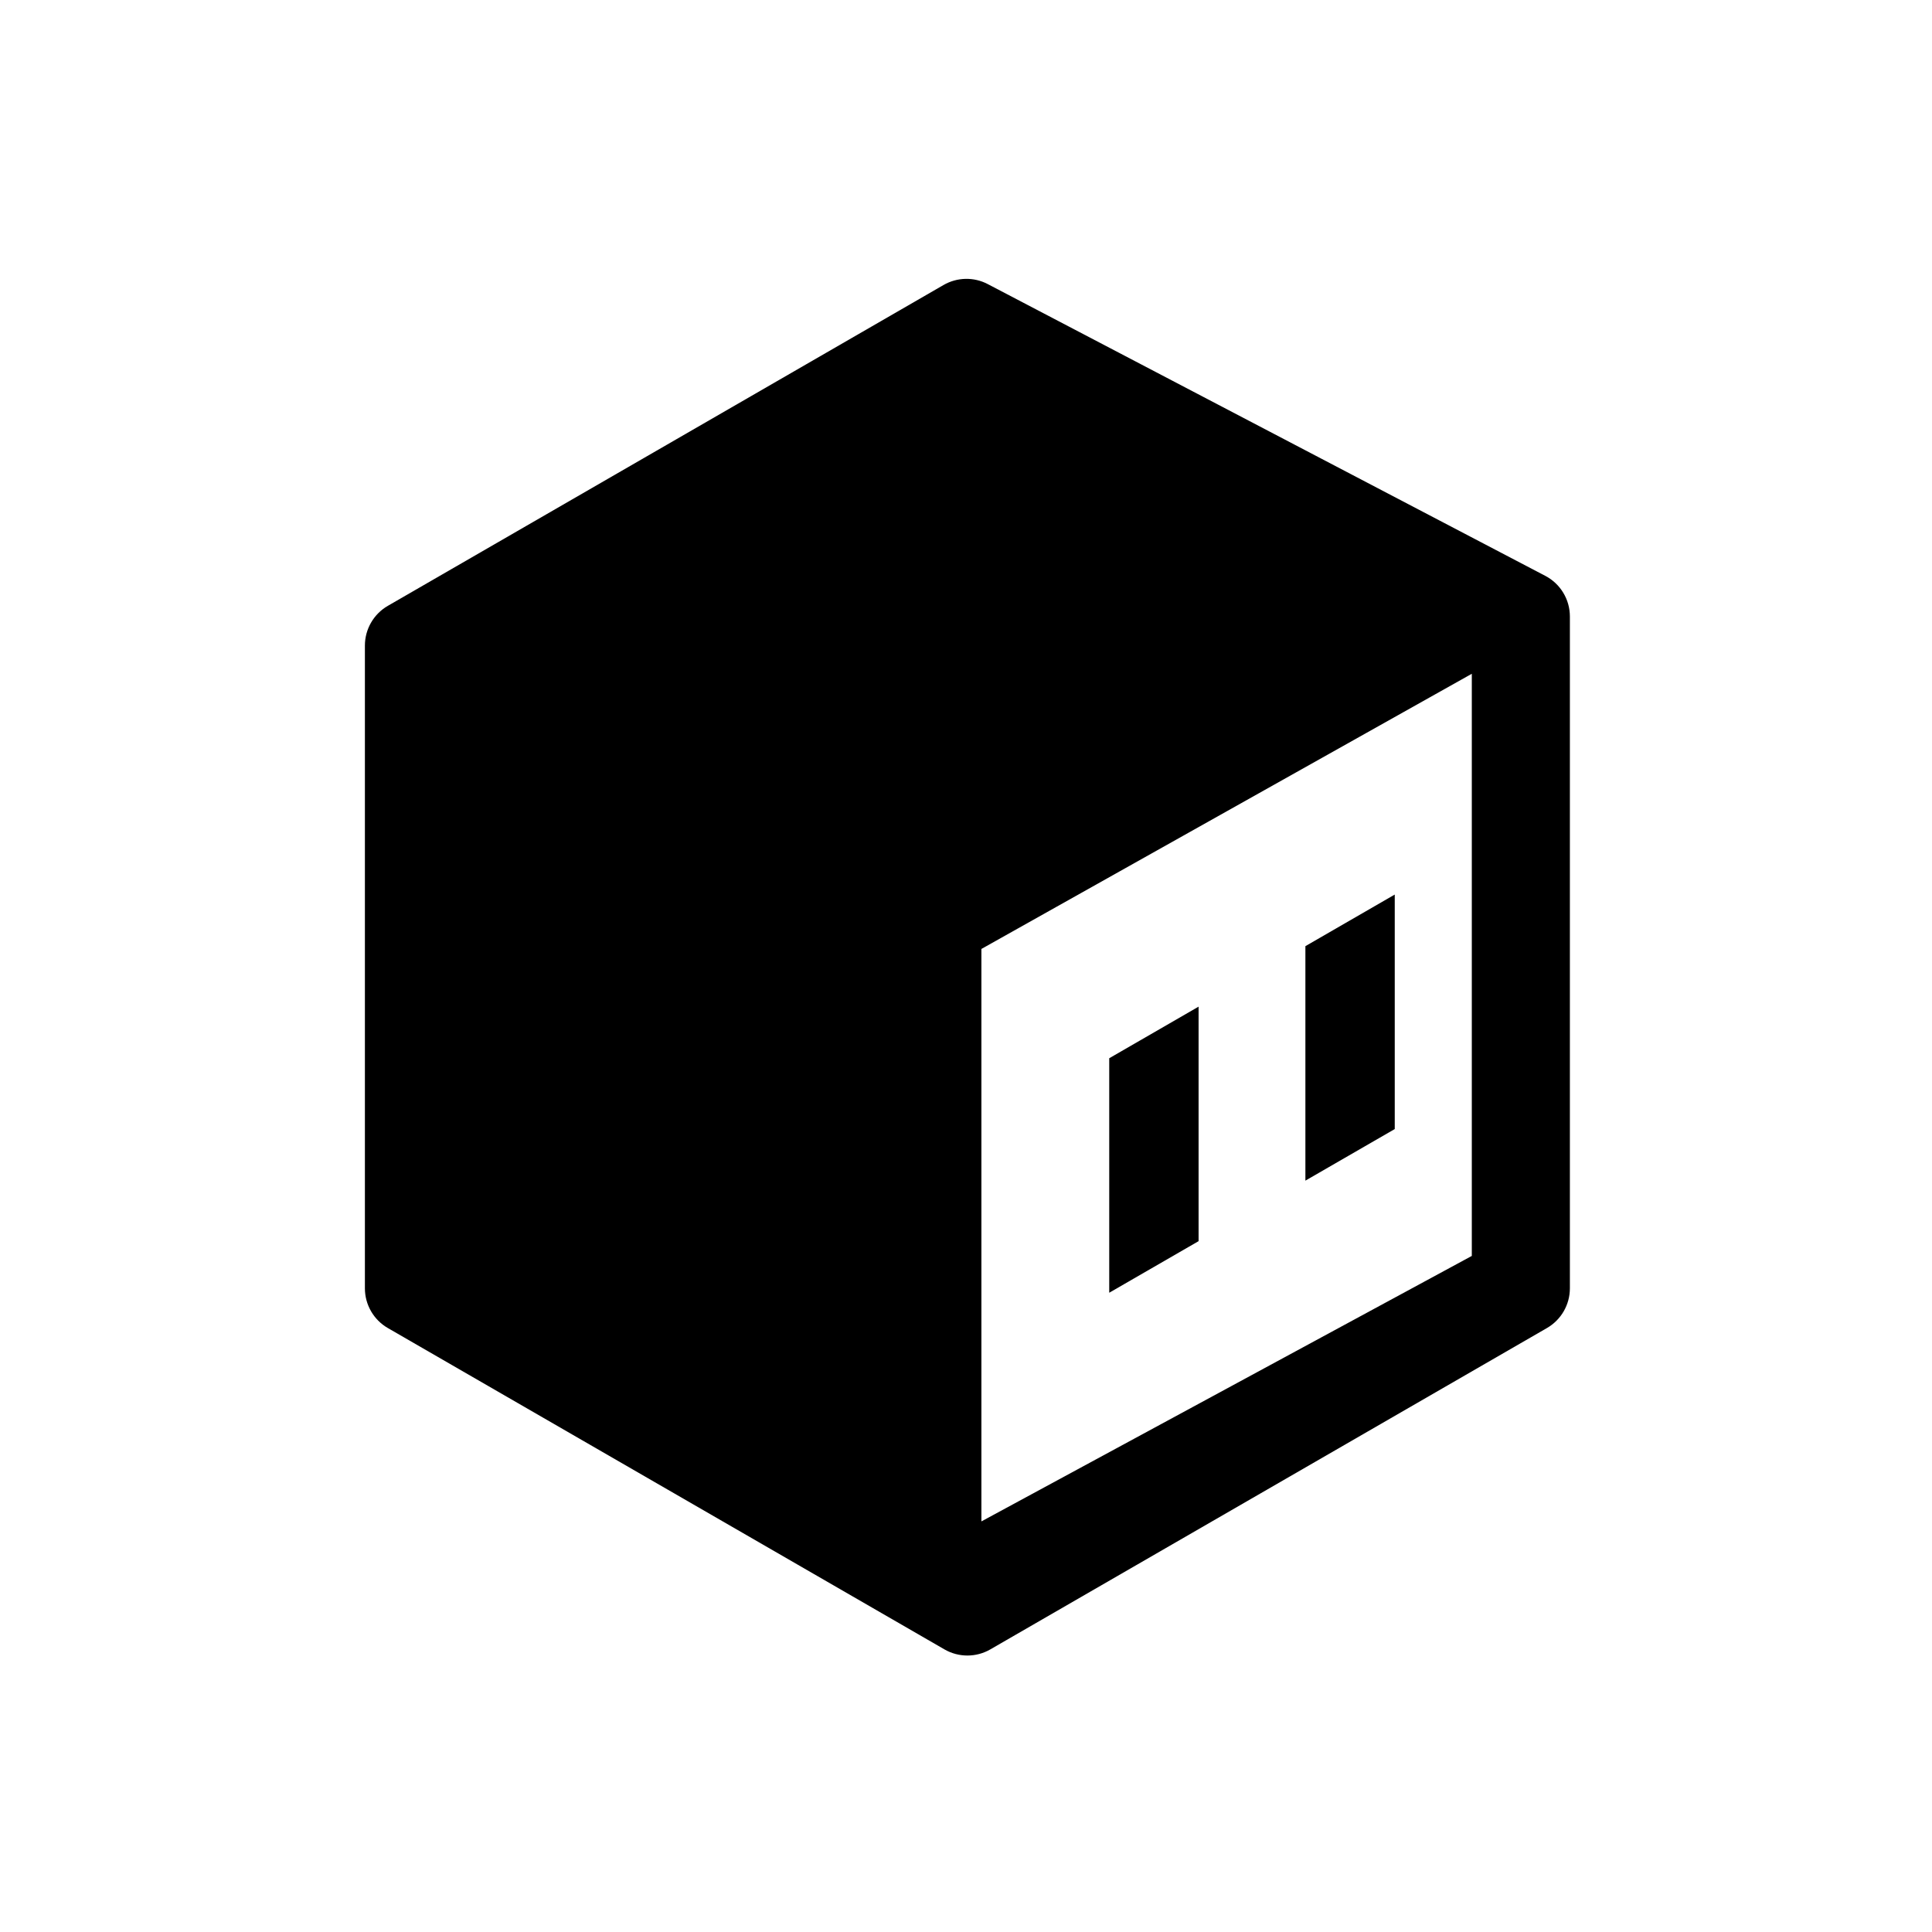
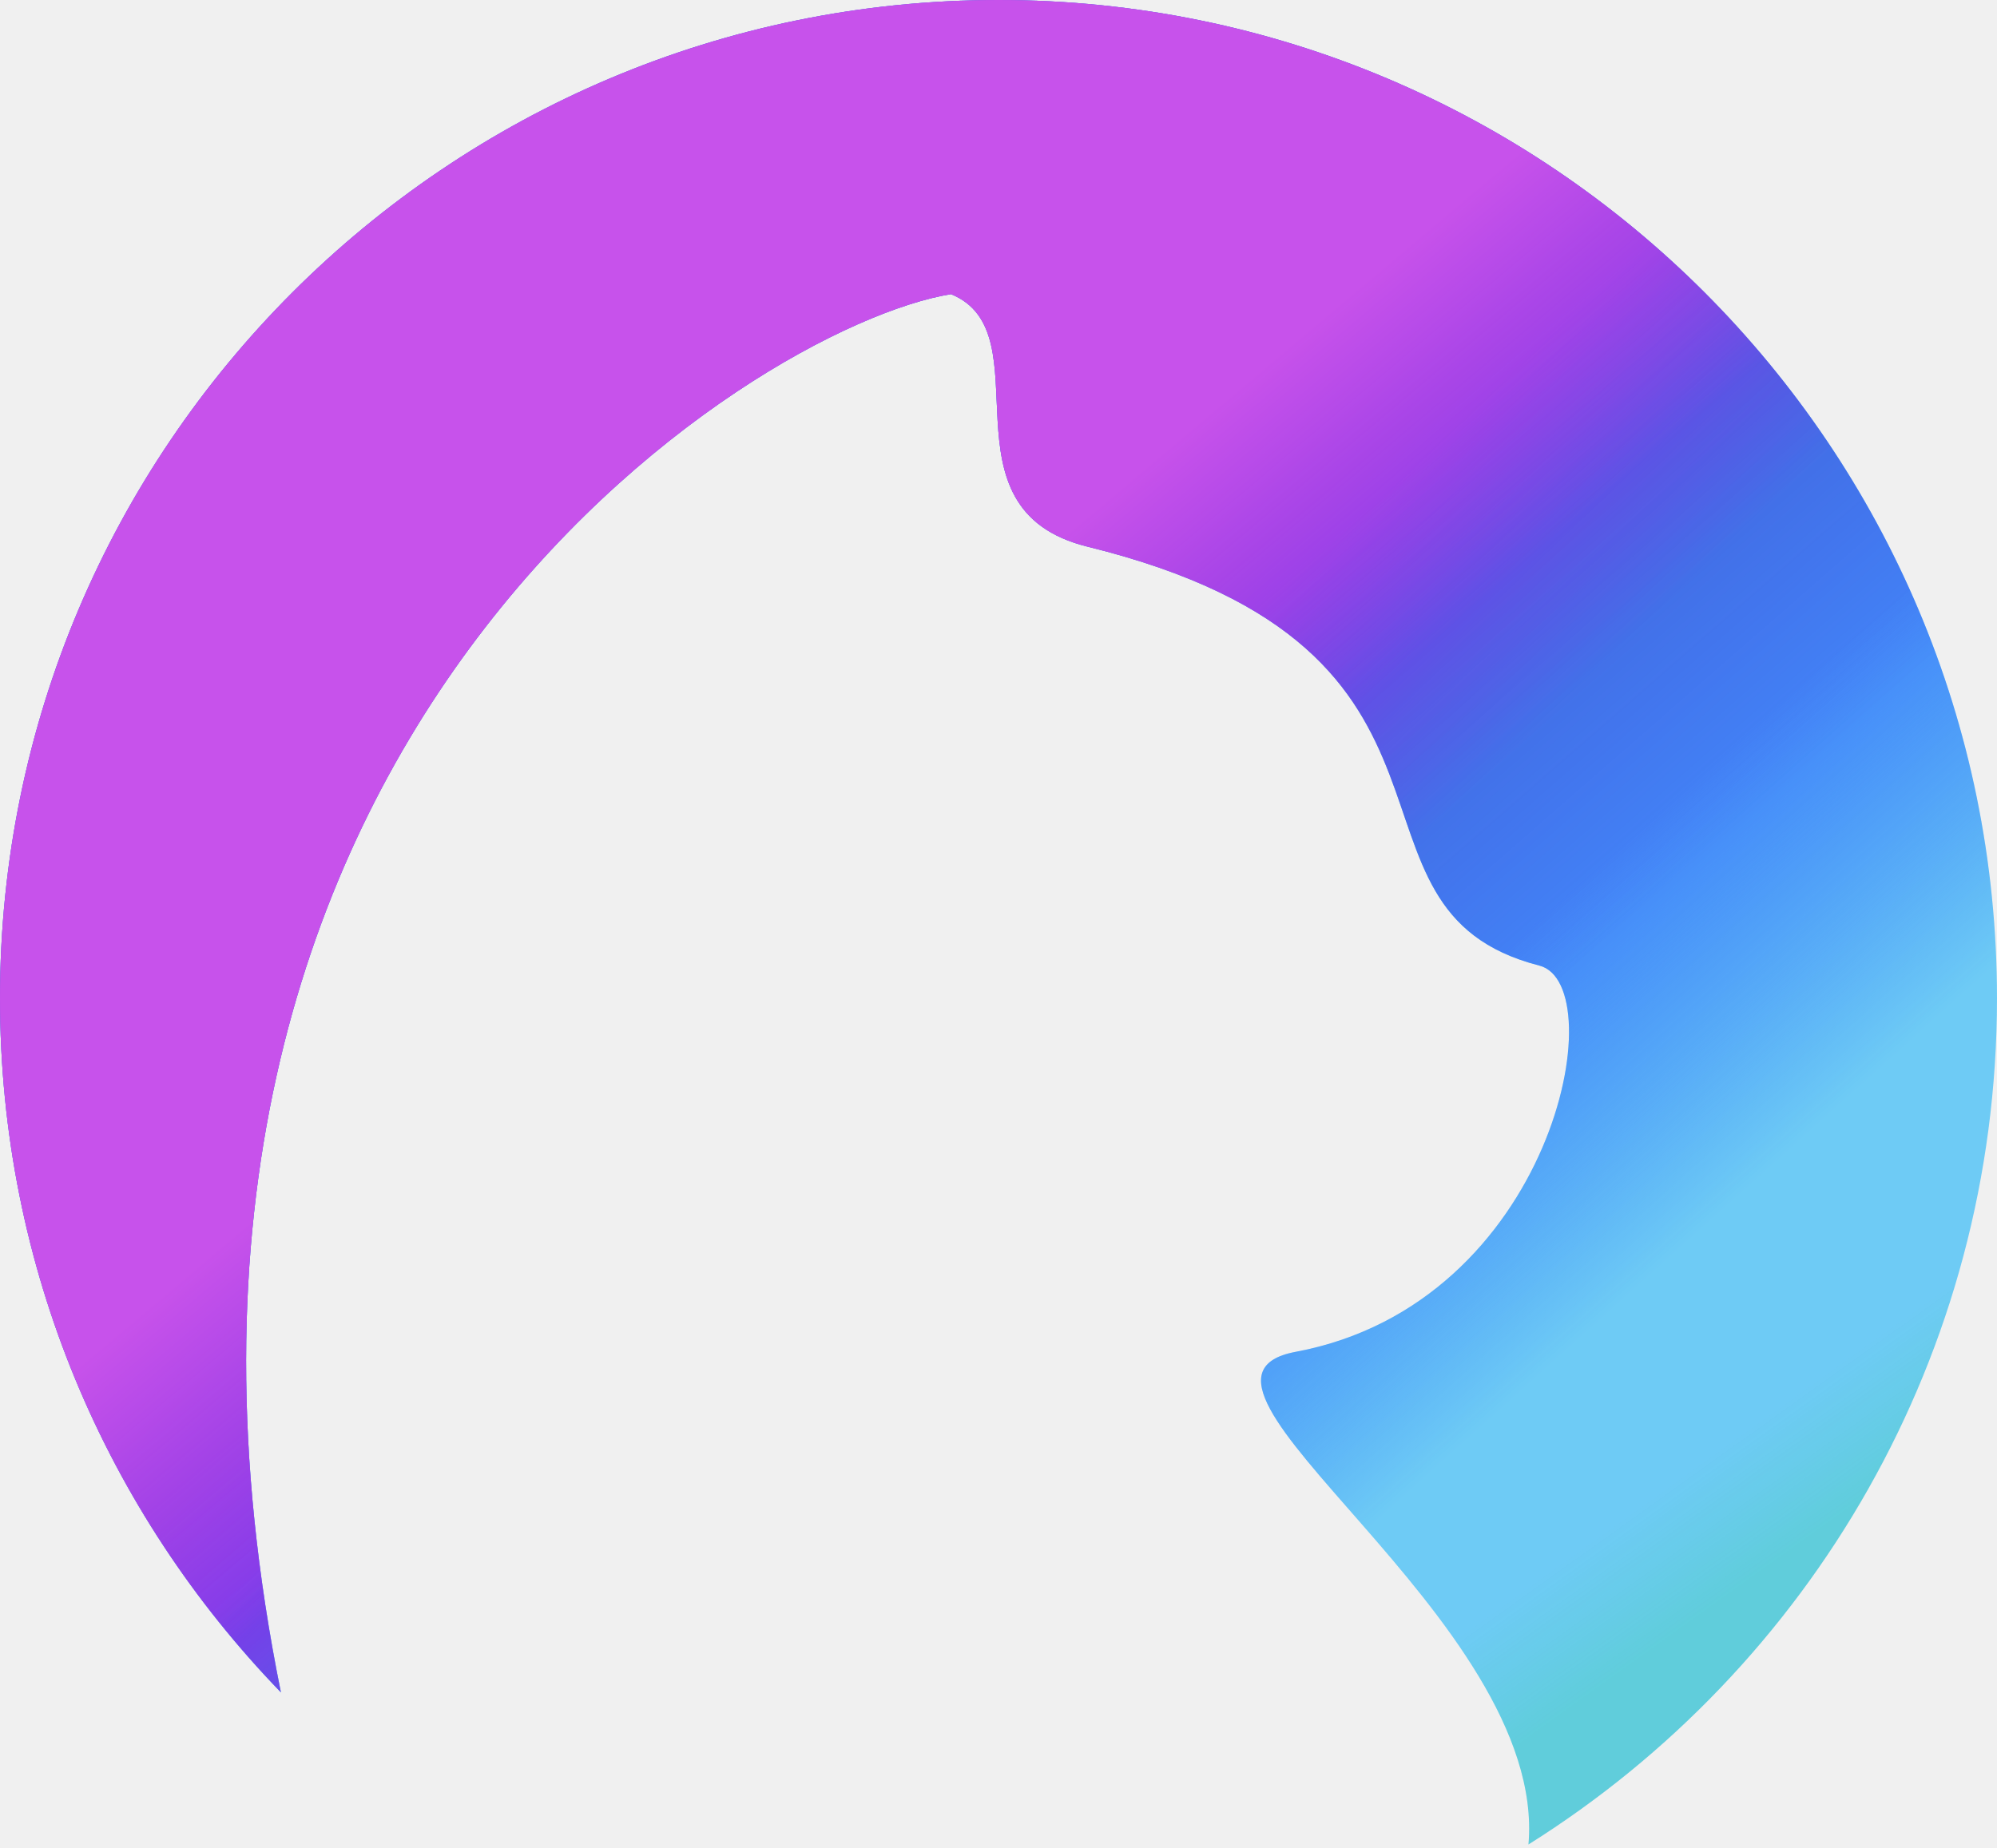
- <svg xmlns="http://www.w3.org/2000/svg" width="256" height="256" viewBox="0 0 256 256" fill="none">
-   <rect width="256" height="256" fill="white" />
-   <path d="M195.022 166.417L130.04 201.594V125.741L195.022 89.279V166.417ZM204.758 76.303L130.882 37.643C129.039 36.678 126.828 36.724 125.025 37.764L51.389 80.278C49.509 81.365 48.351 83.371 48.351 85.543V170.707C48.351 172.878 49.509 174.885 51.389 175.971L125.145 218.553C127.026 219.638 129.342 219.638 131.224 218.553L204.979 175.971C206.86 174.885 208.018 172.878 208.018 170.707V81.688C208.018 79.426 206.762 77.351 204.758 76.303Z" fill="black" />
-   <path d="M158.819 133.386L146.979 140.223V171.295L158.819 164.459V133.386Z" fill="black" />
-   <path d="M184.811 118.534L172.971 125.371V156.441L184.811 149.606V118.534Z" fill="black" />
+ <svg xmlns="http://www.w3.org/2000/svg" width="336" height="311" viewBox="0 0 336 311" fill="none">
+   <path d="M168 0C260.784 0 336 75.216 336 168C336 228.025 304.519 280.695 257.169 310.406C260.429 272.459 192.228 232.332 218 227.5C261.5 219.344 271.5 165.709 259 162.5C222 153 254 109.5 183 92C157.273 85.659 176 56 160 49.5C126.86 54.887 14.729 124.555 47.267 284.818C18.008 254.585 0 213.396 0 168C0 75.216 75.216 0 168 0Z" fill="#6ECBF5" />
+   <path d="M168 0C260.784 0 336 75.216 336 168C336 228.025 304.519 280.695 257.169 310.406C260.429 272.459 192.228 232.332 218 227.5C261.5 219.344 271.5 165.709 259 162.5C222 153 254 109.5 183 92C157.273 85.659 176 56 160 49.5C126.86 54.887 14.729 124.555 47.267 284.818C18.008 254.585 0 213.396 0 168C0 75.216 75.216 0 168 0Z" fill="url(#paint0_linear_202_27)" fill-opacity="0.74" />
+   <path d="M168 0C260.784 0 336 75.216 336 168C336 228.025 304.519 280.695 257.169 310.406C260.429 272.459 192.228 232.332 218 227.5C261.5 219.344 271.5 165.709 259 162.5C222 153 254 109.5 183 92C157.273 85.659 176 56 160 49.5C126.86 54.887 14.729 124.555 47.267 284.818C18.008 254.585 0 213.396 0 168C0 75.216 75.216 0 168 0Z" fill="url(#paint1_linear_202_27)" fill-opacity="0.4" />
+   <path d="M168 0C260.784 0 336 75.216 336 168C336 228.025 304.519 280.695 257.169 310.406C260.429 272.459 192.228 232.332 218 227.5C261.5 219.344 271.5 165.709 259 162.5C222 153 254 109.5 183 92C157.273 85.659 176 56 160 49.5C126.86 54.887 14.729 124.555 47.267 284.818C18.008 254.585 0 213.396 0 168C0 75.216 75.216 0 168 0Z" fill="url(#paint2_linear_202_27)" fill-opacity="0.4" />
+   <path d="M168 0C260.784 0 336 75.216 336 168C336 228.025 304.519 280.695 257.169 310.406C260.429 272.459 192.228 232.332 218 227.5C261.5 219.344 271.5 165.709 259 162.5C222 153 254 109.5 183 92C157.273 85.659 176 56 160 49.5C126.86 54.887 14.729 124.555 47.267 284.818C18.008 254.585 0 213.396 0 168C0 75.216 75.216 0 168 0Z" fill="url(#paint3_linear_202_27)" fill-opacity="0.13" />
+   <path d="M168 0C260.784 0 336 75.216 336 168C336 228.025 304.519 280.695 257.169 310.406C260.429 272.459 192.228 232.332 218 227.5C261.5 219.344 271.5 165.709 259 162.5C222 153 254 109.5 183 92C157.273 85.659 176 56 160 49.5C126.86 54.887 14.729 124.555 47.267 284.818C18.008 254.585 0 213.396 0 168C0 75.216 75.216 0 168 0Z" fill="url(#paint4_linear_202_27)" fill-opacity="0.57" />
+   <defs>
+     <linearGradient id="paint0_linear_202_27" x1="304.066" y1="190.855" x2="265.862" y2="148.368" gradientUnits="userSpaceOnUse">
+       <stop stop-color="#1456FE" stop-opacity="0" />
+       <stop offset="1" stop-color="#336CFB" />
+     </linearGradient>
+     <linearGradient id="paint1_linear_202_27" x1="258.942" y1="168.304" x2="200.38" y2="101.289" gradientUnits="userSpaceOnUse">
+       <stop stop-color="#440493" stop-opacity="0" />
+       <stop offset="1" stop-color="#440493" />
+     </linearGradient>
+     <linearGradient id="paint2_linear_202_27" x1="227.008" y1="153.049" x2="194.708" y2="119.241" gradientUnits="userSpaceOnUse">
+       <stop stop-color="#D504FF" stop-opacity="0" />
+       <stop offset="1" stop-color="#D504FF" />
+     </linearGradient>
+     <linearGradient id="paint3_linear_202_27" x1="274.909" y1="254.196" x2="287.156" y2="271.288" gradientUnits="userSpaceOnUse">
+       <stop stop-color="#00DB30" stop-opacity="0" />
+       <stop offset="1" stop-color="#00DB30" />
+     </linearGradient>
+     <linearGradient id="paint4_linear_202_27" x1="302.678" y1="55.55" x2="268.387" y2="14.873" gradientUnits="userSpaceOnUse">
+       <stop stop-color="#FF69F0" stop-opacity="0" />
+       <stop offset="1" stop-color="#FF69F0" />
+     </linearGradient>
+   </defs>
</svg>
